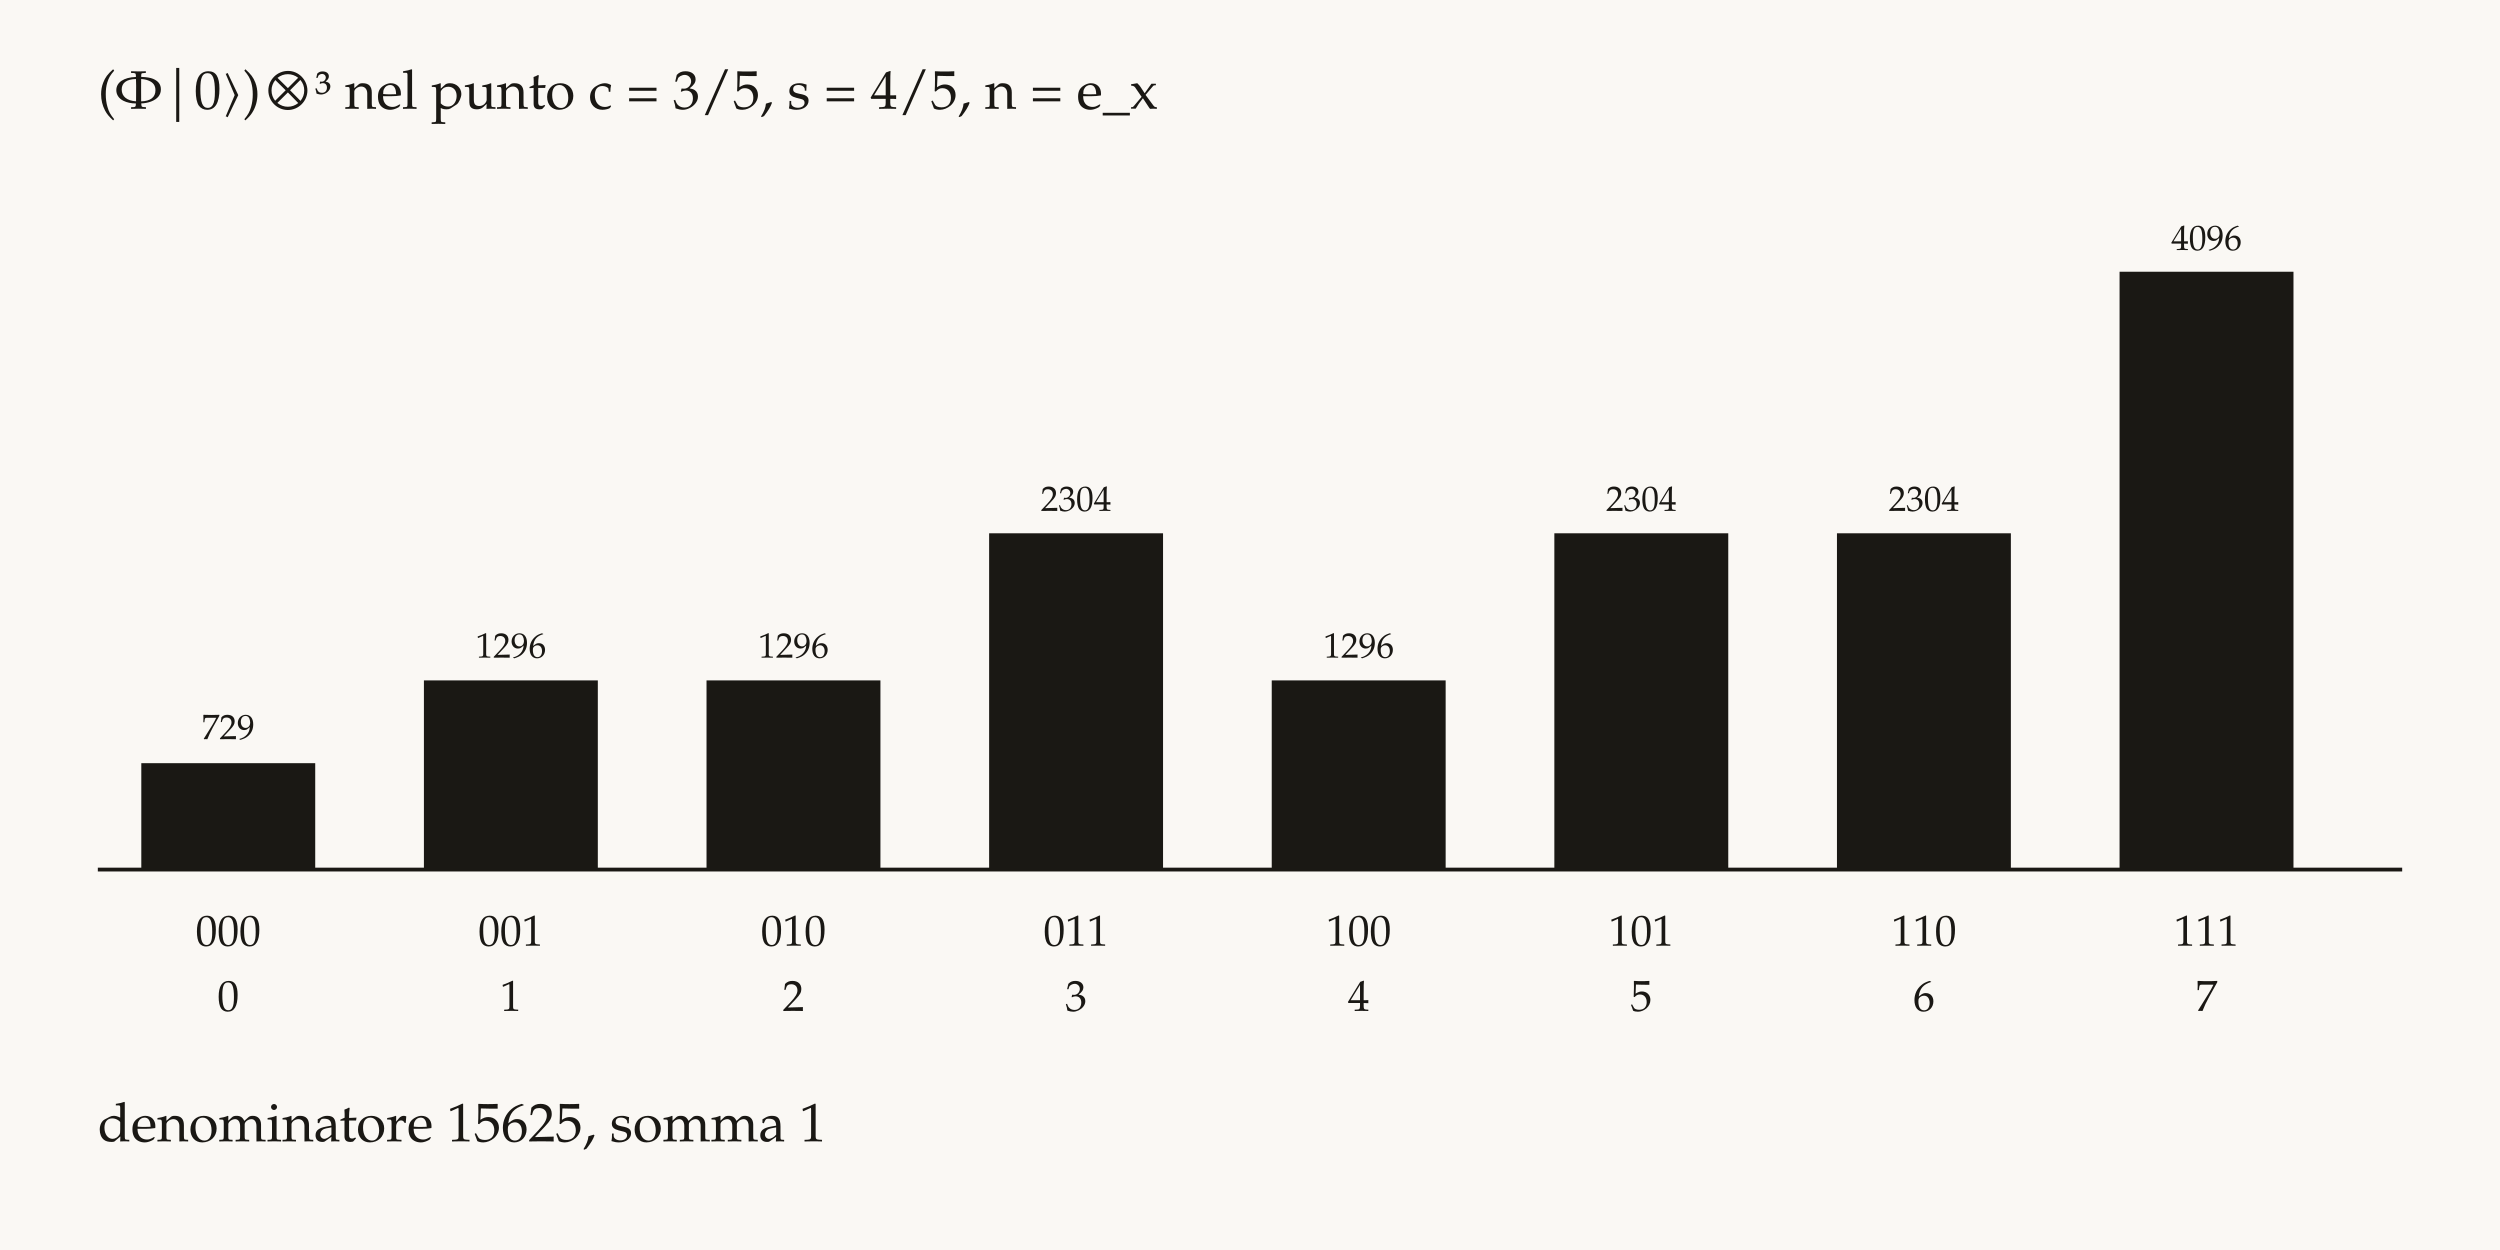
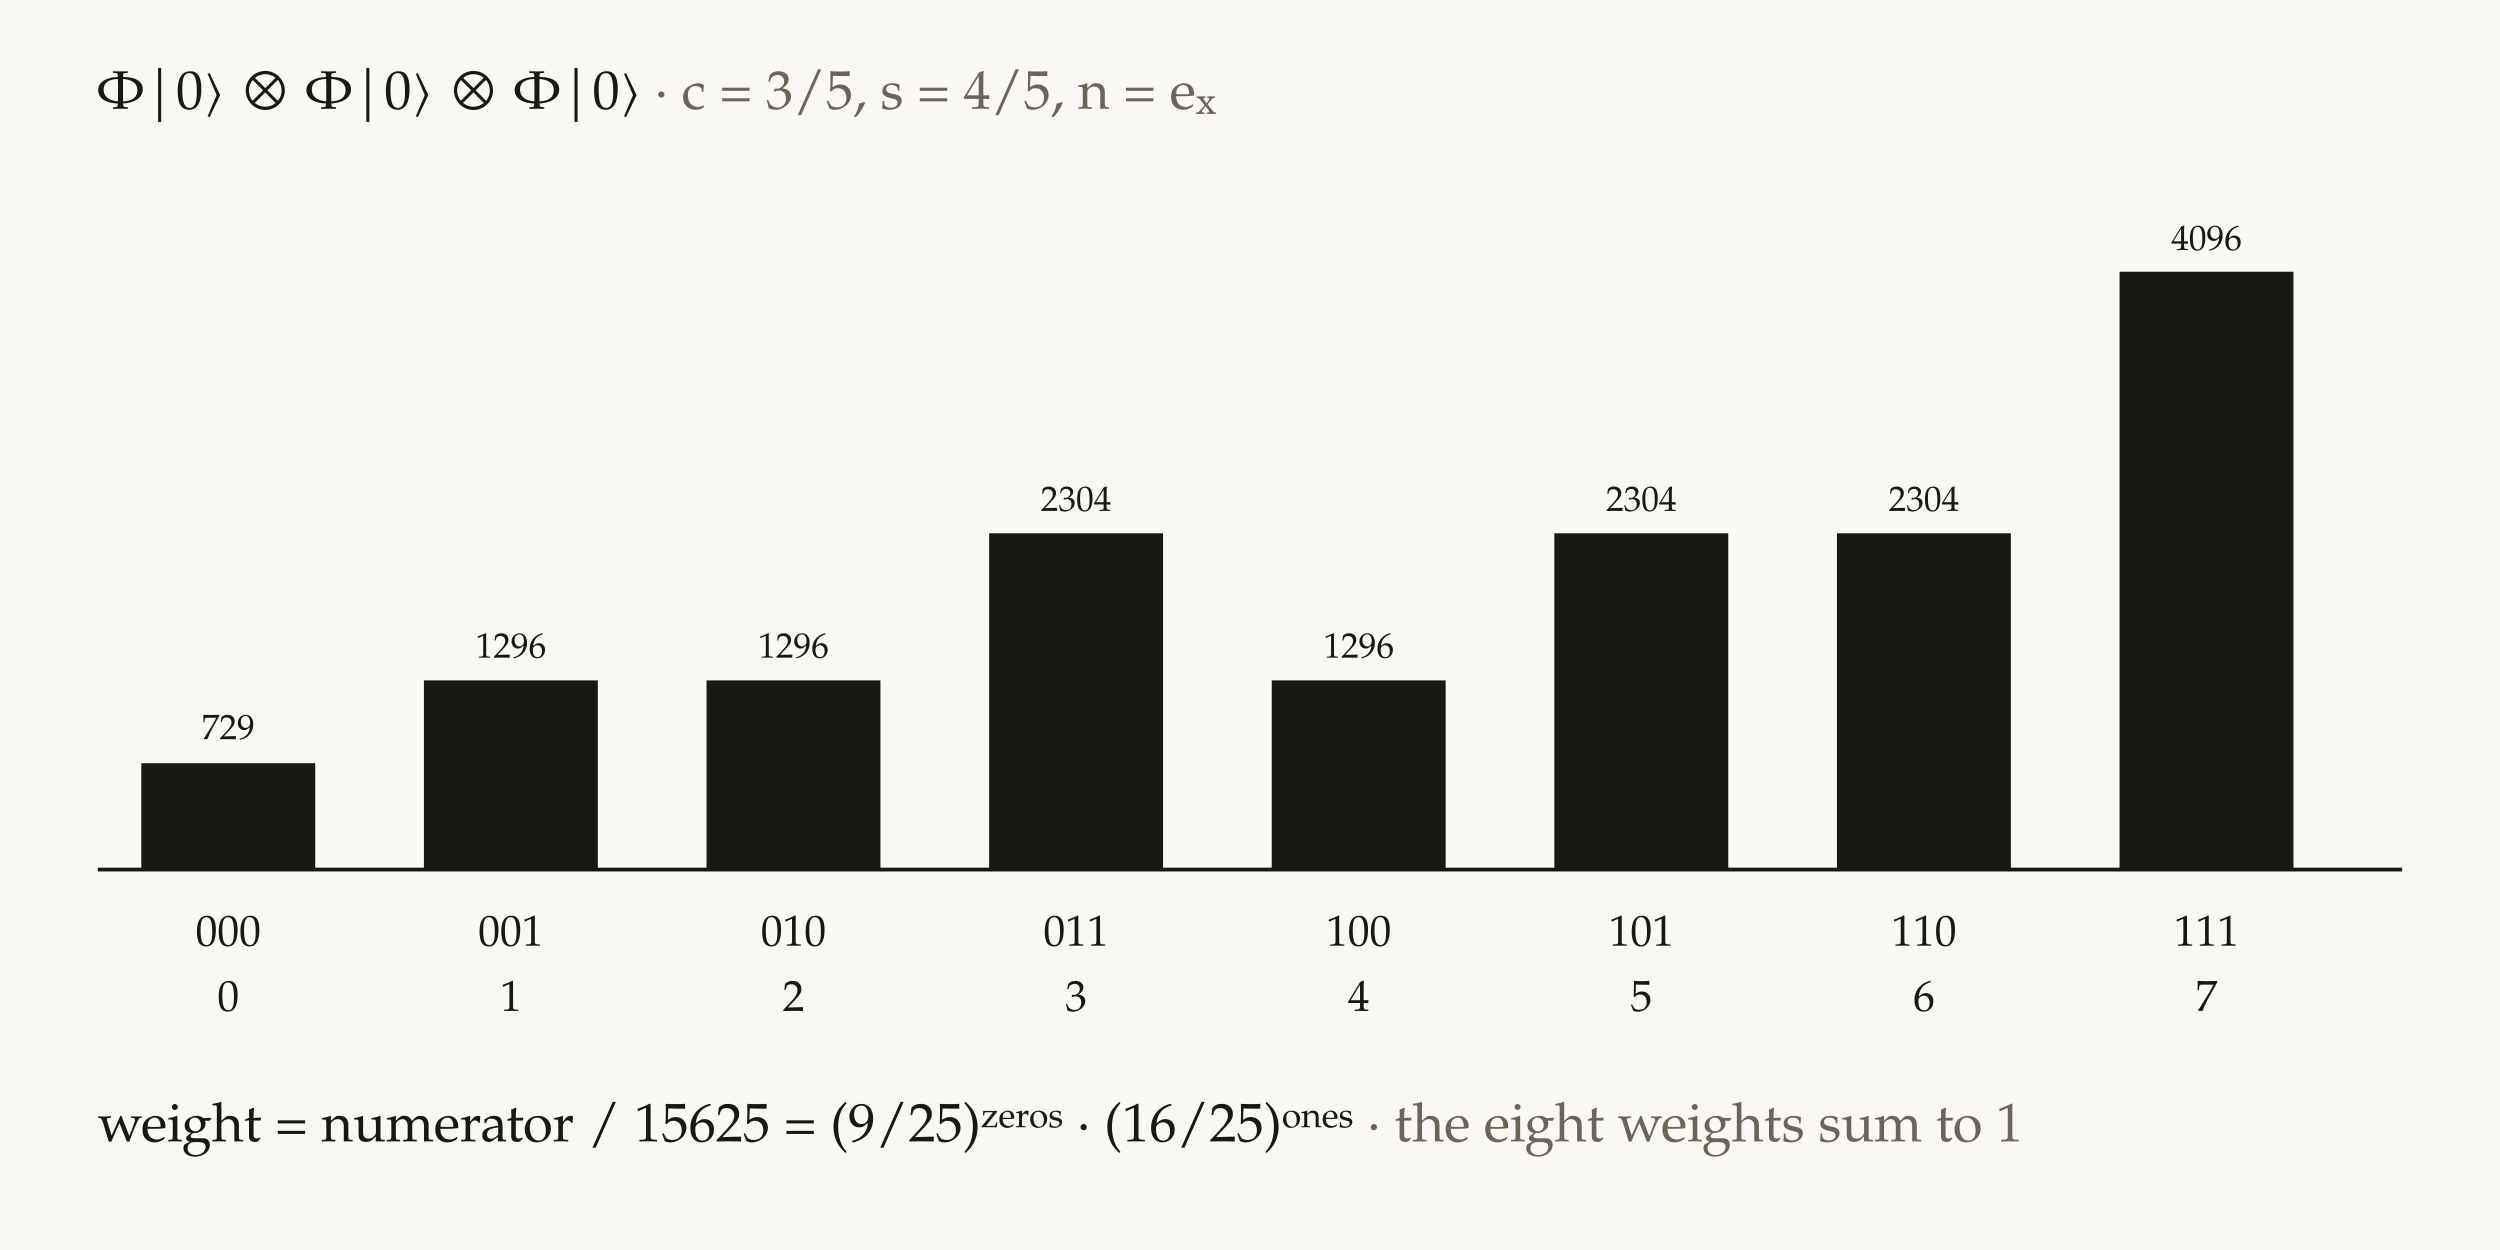
<svg xmlns="http://www.w3.org/2000/svg" viewBox="0 0 920 460" role="img">
  <rect width="920" height="460" fill="#faf8f4" />
  <style>
    text { font-family: Palatino, "Palatino Linotype", Georgia, serif; fill: #1a1814; }
    .bar { fill: #1a1814; }
    .base { stroke: #1a1814; stroke-width: 1.4; }
    .title { font-size: 20px; }
    .frac { font-size: 13px; text-anchor: middle; }
    .bit { font-size: 16px; text-anchor: middle; }
  </style>
-   <text class="title" x="36" y="40">(Φ|0⟩)⊗³ nel punto c = 3/5, s = 4/5, n = e_x</text>
+   <text class="title" x="36" y="40">Φ|0⟩ ⊗ Φ|0⟩ ⊗ Φ|0⟩ <tspan fill="#6b6458">· c = 3/5, s = 4/5, n = eₓ</tspan>
+   </text>
  <line class="base" x1="36" y1="320" x2="884" y2="320" />
  <rect class="bar" x="52" y="280.85" width="64" height="39.15" />
  <rect class="bar" x="156" y="250.39" width="64" height="69.61" />
  <rect class="bar" x="260" y="250.39" width="64" height="69.61" />
  <rect class="bar" x="364" y="196.25" width="64" height="123.75" />
  <rect class="bar" x="468" y="250.39" width="64" height="69.61" />
  <rect class="bar" x="572" y="196.25" width="64" height="123.75" />
  <rect class="bar" x="676" y="196.25" width="64" height="123.75" />
  <rect class="bar" x="780" y="100" width="64" height="220" />
  <text class="frac" x="84" y="272">729</text>
  <text class="frac" x="188" y="242">1296</text>
  <text class="frac" x="292" y="242">1296</text>
  <text class="frac" x="396" y="188">2304</text>
  <text class="frac" x="500" y="242">1296</text>
  <text class="frac" x="604" y="188">2304</text>
  <text class="frac" x="708" y="188">2304</text>
  <text class="frac" x="812" y="92">4096</text>
  <text class="bit" x="84" y="348">000</text>
  <text class="bit" x="188" y="348">001</text>
  <text class="bit" x="292" y="348">010</text>
  <text class="bit" x="396" y="348">011</text>
  <text class="bit" x="500" y="348">100</text>
  <text class="bit" x="604" y="348">101</text>
  <text class="bit" x="708" y="348">110</text>
  <text class="bit" x="812" y="348">111</text>
  <text class="bit" x="84" y="372">0</text>
  <text class="bit" x="188" y="372">1</text>
  <text class="bit" x="292" y="372">2</text>
  <text class="bit" x="396" y="372">3</text>
  <text class="bit" x="500" y="372">4</text>
  <text class="bit" x="604" y="372">5</text>
  <text class="bit" x="708" y="372">6</text>
  <text class="bit" x="812" y="372">7</text>
-   <text class="title" x="36" y="420">denominatore 15625, somma 1</text>
+   <text class="title" x="36" y="420">weight = numerator / 15625 = (9/25)<tspan baseline-shift="super" font-size="13">zeros</tspan> · (16/25)<tspan baseline-shift="super" font-size="13">ones</tspan>
+     <tspan fill="#6b6458">· the eight weights sum to 1</tspan>
+   </text>
</svg>
